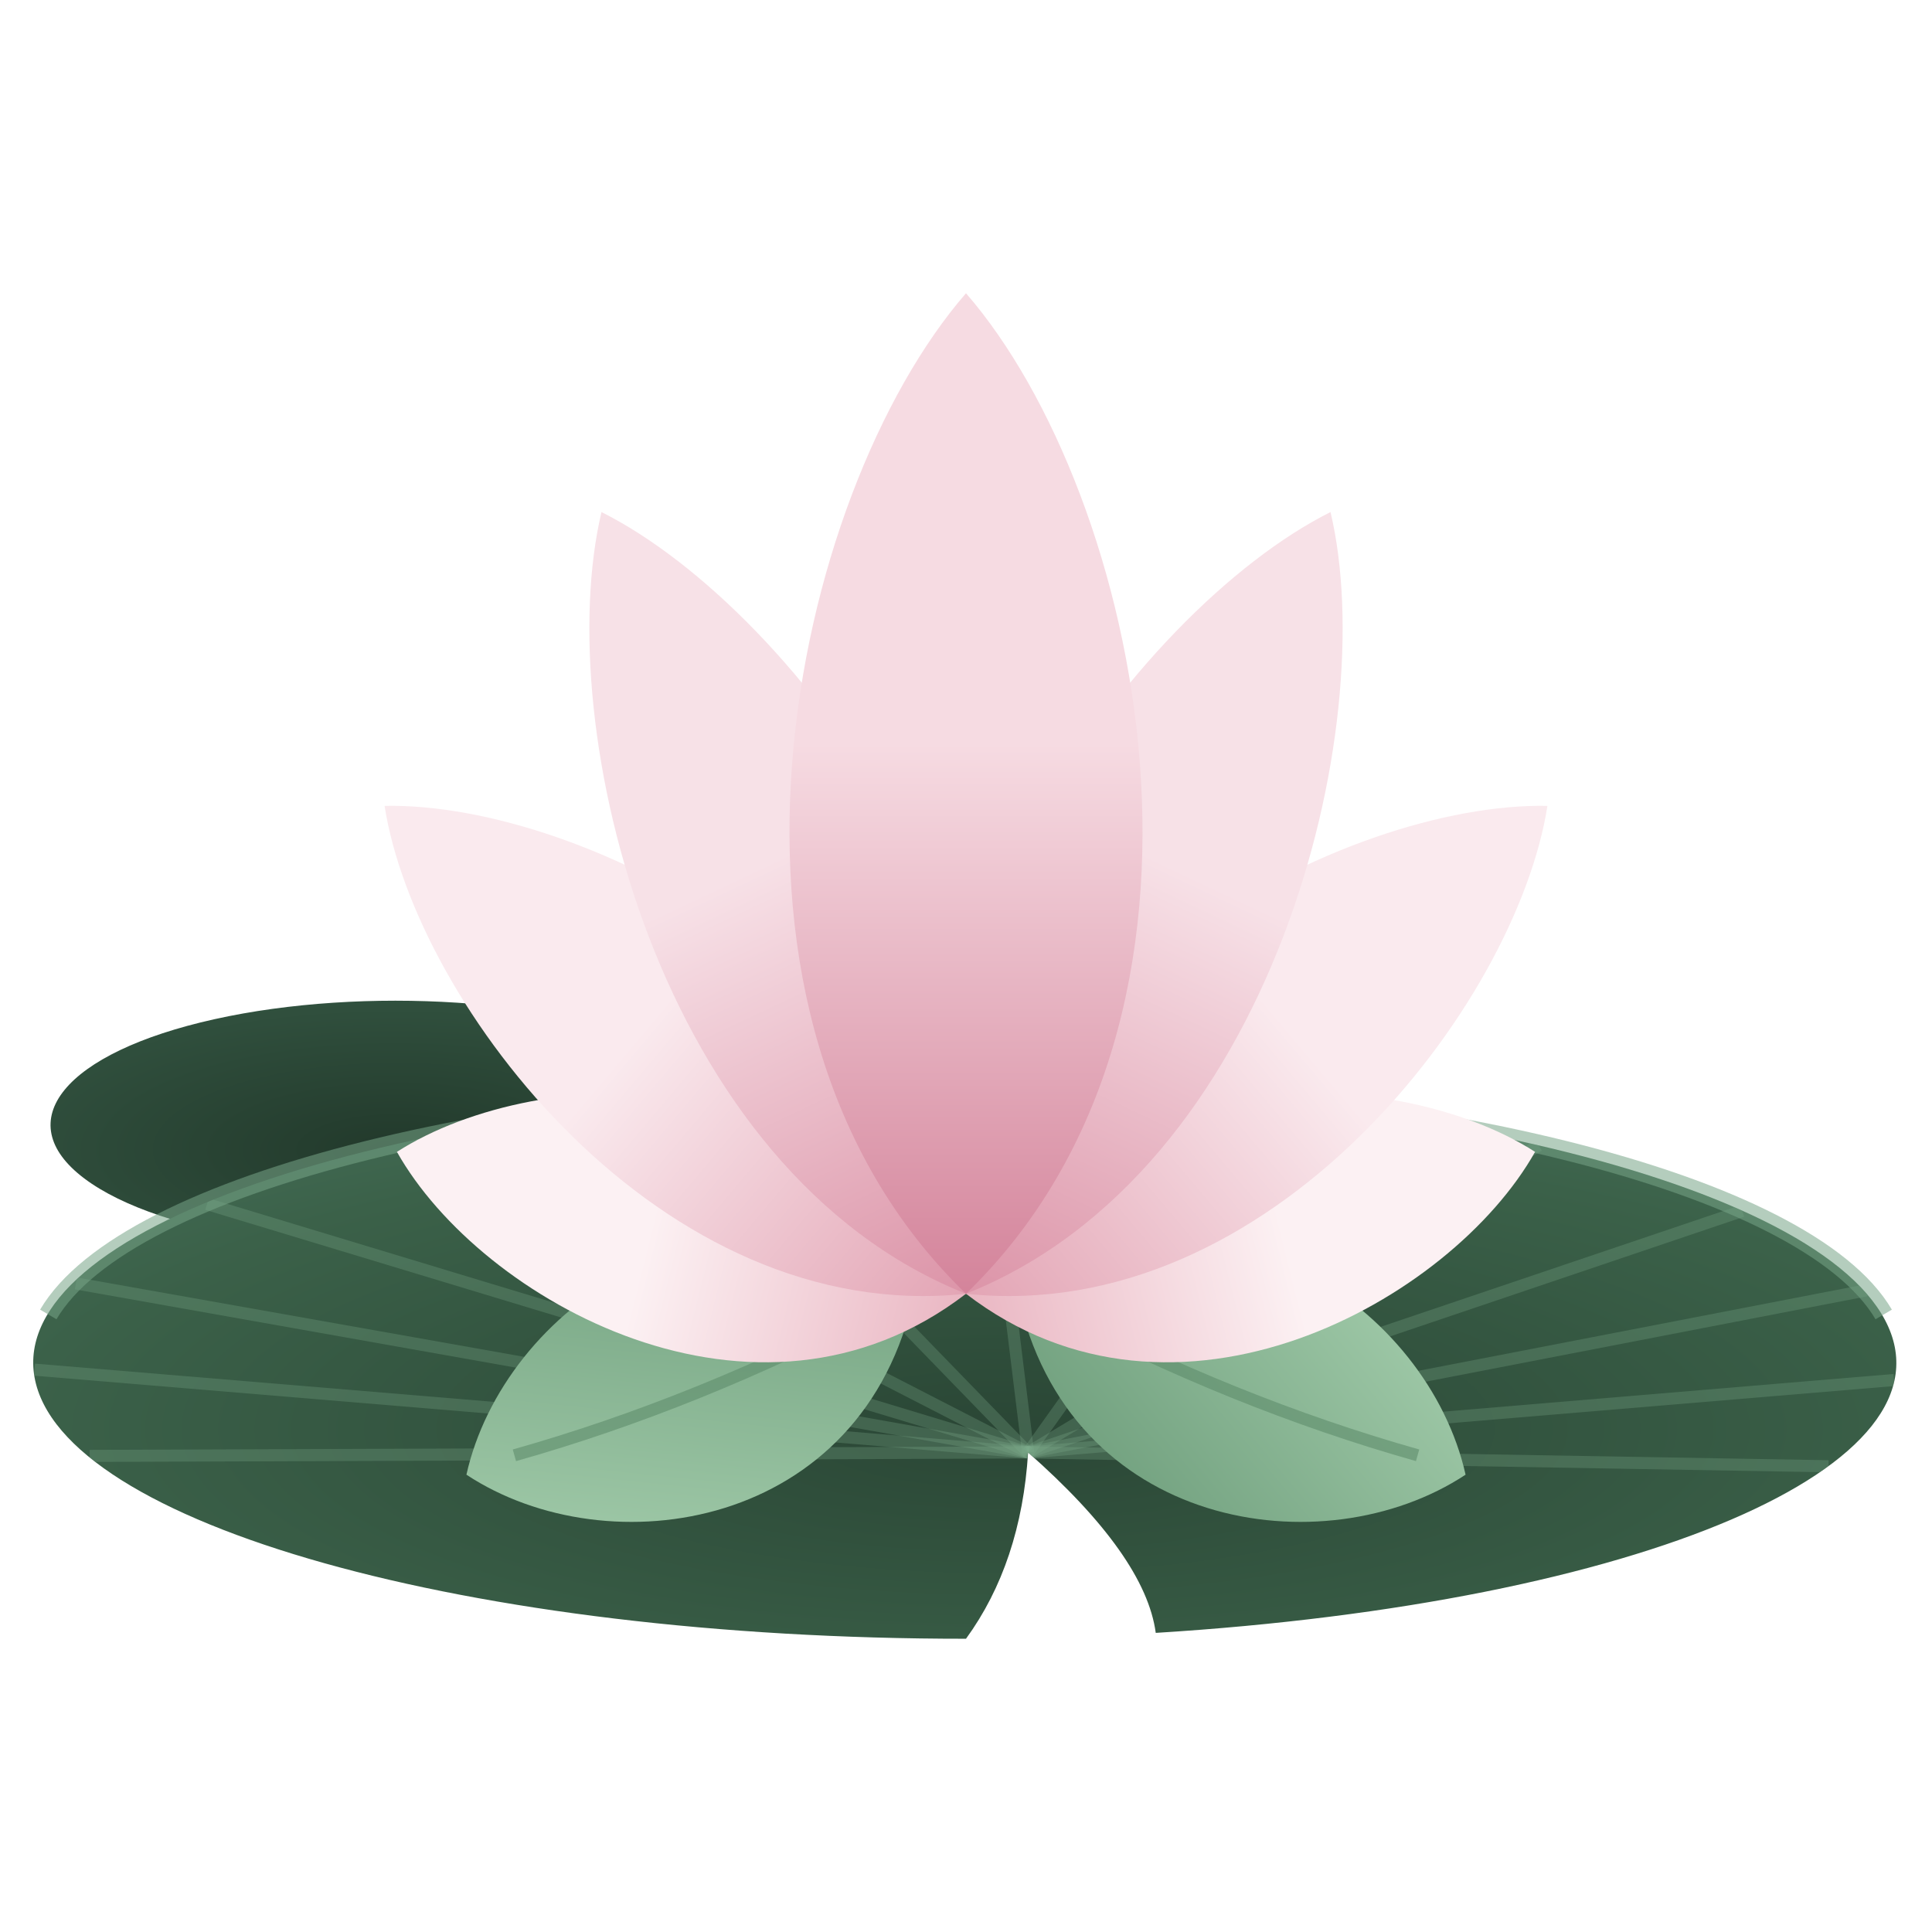
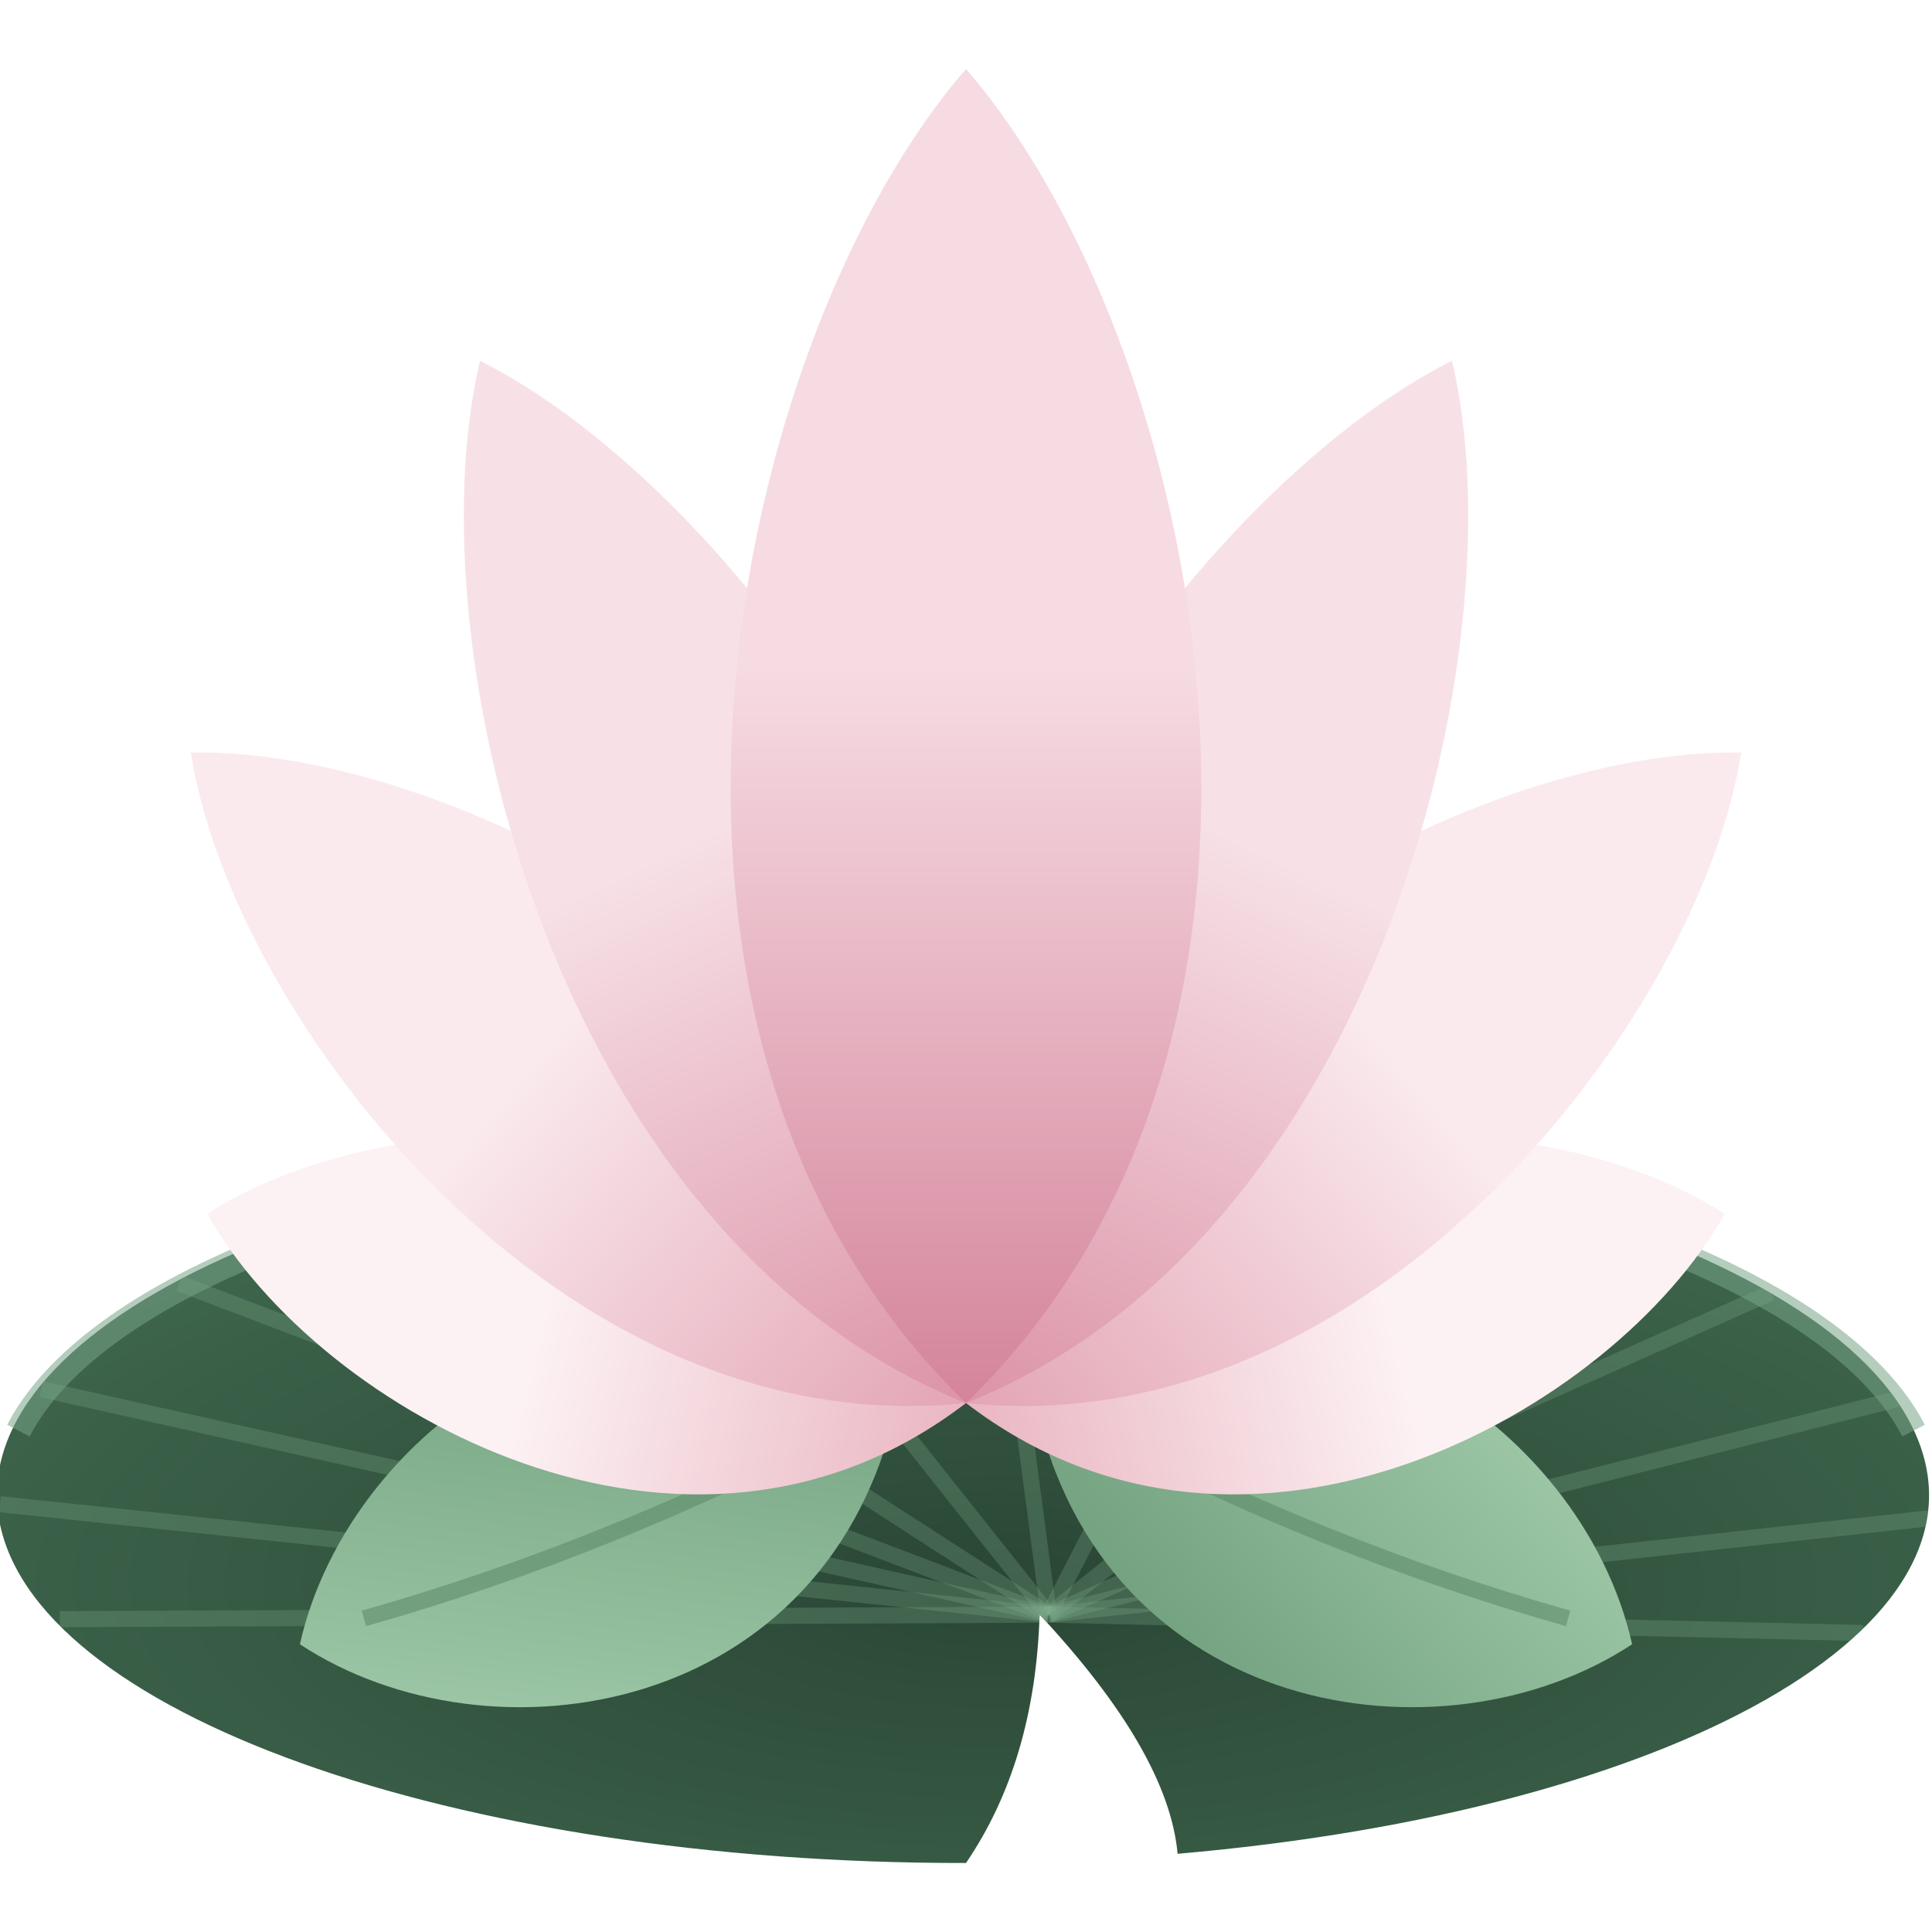
- <svg xmlns="http://www.w3.org/2000/svg" viewBox="4 6.5 56 56">
+ <svg xmlns="http://www.w3.org/2000/svg" viewBox="11 13.5 42 42">
  <defs>
    <linearGradient id="lotus-p0" x1="0" y1="1" x2="0" y2="0">
      <stop offset="0" stop-color="#eab7c3" />
      <stop offset=".55" stop-color="#fcf1f3" />
      <stop offset="1" stop-color="#fcf1f3" />
    </linearGradient>
    <linearGradient id="lotus-p1" x1="0" y1="1" x2="0" y2="0">
      <stop offset="0" stop-color="#e3a5b5" />
      <stop offset=".55" stop-color="#faeaee" />
      <stop offset="1" stop-color="#faeaee" />
    </linearGradient>
    <linearGradient id="lotus-p2" x1="0" y1="1" x2="0" y2="0">
      <stop offset="0" stop-color="#dc94a8" />
      <stop offset=".55" stop-color="#f7e1e7" />
      <stop offset="1" stop-color="#f7e1e7" />
    </linearGradient>
    <linearGradient id="lotus-p3" x1="0" y1="1" x2="0" y2="0">
      <stop offset="0" stop-color="#d4849b" />
      <stop offset=".55" stop-color="#f6dbe2" />
      <stop offset="1" stop-color="#f6dbe2" />
    </linearGradient>
    <linearGradient id="lotus-lf" x1="0" y1="0" x2="1" y2="1">
      <stop offset="0" stop-color="#a6cfae" />
      <stop offset="1" stop-color="#6a9a78" />
    </linearGradient>
    <radialGradient id="lotus-pd" cx=".52" cy=".62" r=".75">
      <stop offset="0" stop-color="#2a4635" />
      <stop offset=".7" stop-color="#3b6149" />
      <stop offset="1" stop-color="#46705a" />
    </radialGradient>
    <radialGradient id="lotus-pd2" cx=".5" cy=".6" r=".7">
      <stop offset="0" stop-color="#22392b" />
      <stop offset="1" stop-color="#335441" />
    </radialGradient>
    <clipPath id="lotus-padclip">
-       <path d="M0 10A27 8 0 1 1 5.5 9.83Q5.2 7.6 1.8 4.6Q1.6 7.8 0 10Z" />
+       <path d="M0 10A21 8 0 1 1 4.6 9.8Q4.4 7.6 1.6 4.6Q1.5 7.8 0 10Z" />
    </clipPath>
  </defs>
  <g transform="translate(32 44)">
-     <path d="M-13.2 -1.5A10 3.6 0 1 1 -9.6 -2.3L-15 -4.6Z" fill="url(#lotus-pd2)" />
-     <path d="M0 10A27 8 0 1 1 5.5 9.83Q5.2 7.6 1.8 4.6Q1.6 7.8 0 10Z" fill="url(#lotus-pd)" />
+     <path d="M0 10A21 8 0 1 1 4.6 9.8Q4.4 7.6 1.6 4.6Q1.5 7.8 0 10Z" fill="url(#lotus-pd)" />
    <g clip-path="url(#lotus-padclip)" stroke="#7fae8d" stroke-opacity=".28" stroke-width=".35" fill="none">
-       <path d="M1.8 4.6L-25.4 4.7" />
-       <path d="M1.8 4.6L-27.0 2.2" />
-       <path d="M1.8 4.6L-25.8 -0.3" />
-       <path d="M1.8 4.6L-22.0 -2.6" />
-       <path d="M1.8 4.6L-15.9 -4.5" />
-       <path d="M1.8 4.6L-8.1 -5.6" />
-       <path d="M1.8 4.6L0.5 -6.0" />
-       <path d="M1.8 4.6L9.0 -5.5" />
-       <path d="M1.8 4.6L16.6 -4.3" />
-       <path d="M1.8 4.6L22.5 -2.4" />
-       <path d="M1.8 4.6L26.1 -0.1" />
-       <path d="M1.8 4.6L26.9 2.5" />
-       <path d="M1.8 4.6L25.0 5.0" />
+       <path d="M1.8 4.6L-19.7 4.7" />
+       <path d="M1.8 4.6L-21.0 2.2" />
+       <path d="M1.8 4.6L-20.1 -0.3" />
+       <path d="M1.8 4.6L-17.1 -2.6" />
+       <path d="M1.8 4.6L-12.3 -4.5" />
+       <path d="M1.8 4.6L-6.3 -5.6" />
+       <path d="M1.8 4.6L0.4 -6.0" />
+       <path d="M1.8 4.6L7.0 -5.5" />
+       <path d="M1.8 4.6L12.9 -4.3" />
+       <path d="M1.8 4.6L17.5 -2.4" />
+       <path d="M1.8 4.6L20.3 -0.1" />
+       <path d="M1.8 4.6L21.0 2.5" />
+       <path d="M1.8 4.6L19.5 5.0" />
    </g>
-     <path d="M-26.6 0.6A27 8 0 0 1 26.6 0.6" stroke="#77a487" stroke-opacity=".55" stroke-width=".55" fill="none" />
+     <path d="M-20.6 0.6A21 8 0 0 1 20.6 0.6" stroke="#77a487" stroke-opacity=".55" stroke-width=".55" fill="none" />
    <path d="M-1.5 0C-7.3 -3.92 -5.56 -11.20 -1.5 -14C2.56 -11.20 4.3 -3.92 -1.5 0Z" fill="url(#lotus-lf)" transform="rotate(-112 -1.5 0)" />
    <path d="M-1.5 -1Q-2.1 -7 -1.5 -12.5" stroke="#5d8c6b" stroke-opacity=".6" stroke-width=".35" fill="none" transform="rotate(-112 -1.5 0)" />
    <path d="M1.5 0C-4.3 -3.92 -2.56 -11.20 1.5 -14C5.56 -11.20 7.3 -3.92 1.5 0Z" fill="url(#lotus-lf)" transform="rotate(112 1.5 0)" />
    <path d="M1.5 -1Q2.1 -7 1.5 -12.5" stroke="#5d8c6b" stroke-opacity=".6" stroke-width=".35" fill="none" transform="rotate(112 1.5 0)" />
    <path d="M0 0C-6.0 -4.76 -3.60 -13.60 0 -17C3.60 -13.60 6.0 -4.76 0 0Z" fill="url(#lotus-p0)" transform="rotate(-76)" />
    <path d="M0 0C-6.0 -4.76 -3.60 -13.60 0 -17C3.60 -13.60 6.0 -4.76 0 0Z" fill="url(#lotus-p0)" transform="rotate(76)" />
    <path d="M0 0C-6.4 -6.16 -3.84 -17.60 0 -22C3.84 -17.60 6.4 -6.16 0 0Z" fill="url(#lotus-p1)" transform="rotate(-50)" />
    <path d="M0 0C-6.4 -6.16 -3.84 -17.60 0 -22C3.84 -17.60 6.4 -6.16 0 0Z" fill="url(#lotus-p1)" transform="rotate(50)" />
    <path d="M0 0C-6.6 -7.00 -3.96 -20.00 0 -25C3.96 -20.00 6.6 -7.00 0 0Z" fill="url(#lotus-p2)" transform="rotate(-25)" />
    <path d="M0 0C-6.6 -7.00 -3.96 -20.00 0 -25C3.96 -20.00 6.6 -7.00 0 0Z" fill="url(#lotus-p2)" transform="rotate(25)" />
    <path d="M0 0C-8.4 -8.12 -5.04 -23.20 0 -29C5.04 -23.20 8.4 -8.12 0 0Z" fill="url(#lotus-p3)" transform="rotate(0)" />
  </g>
</svg>
